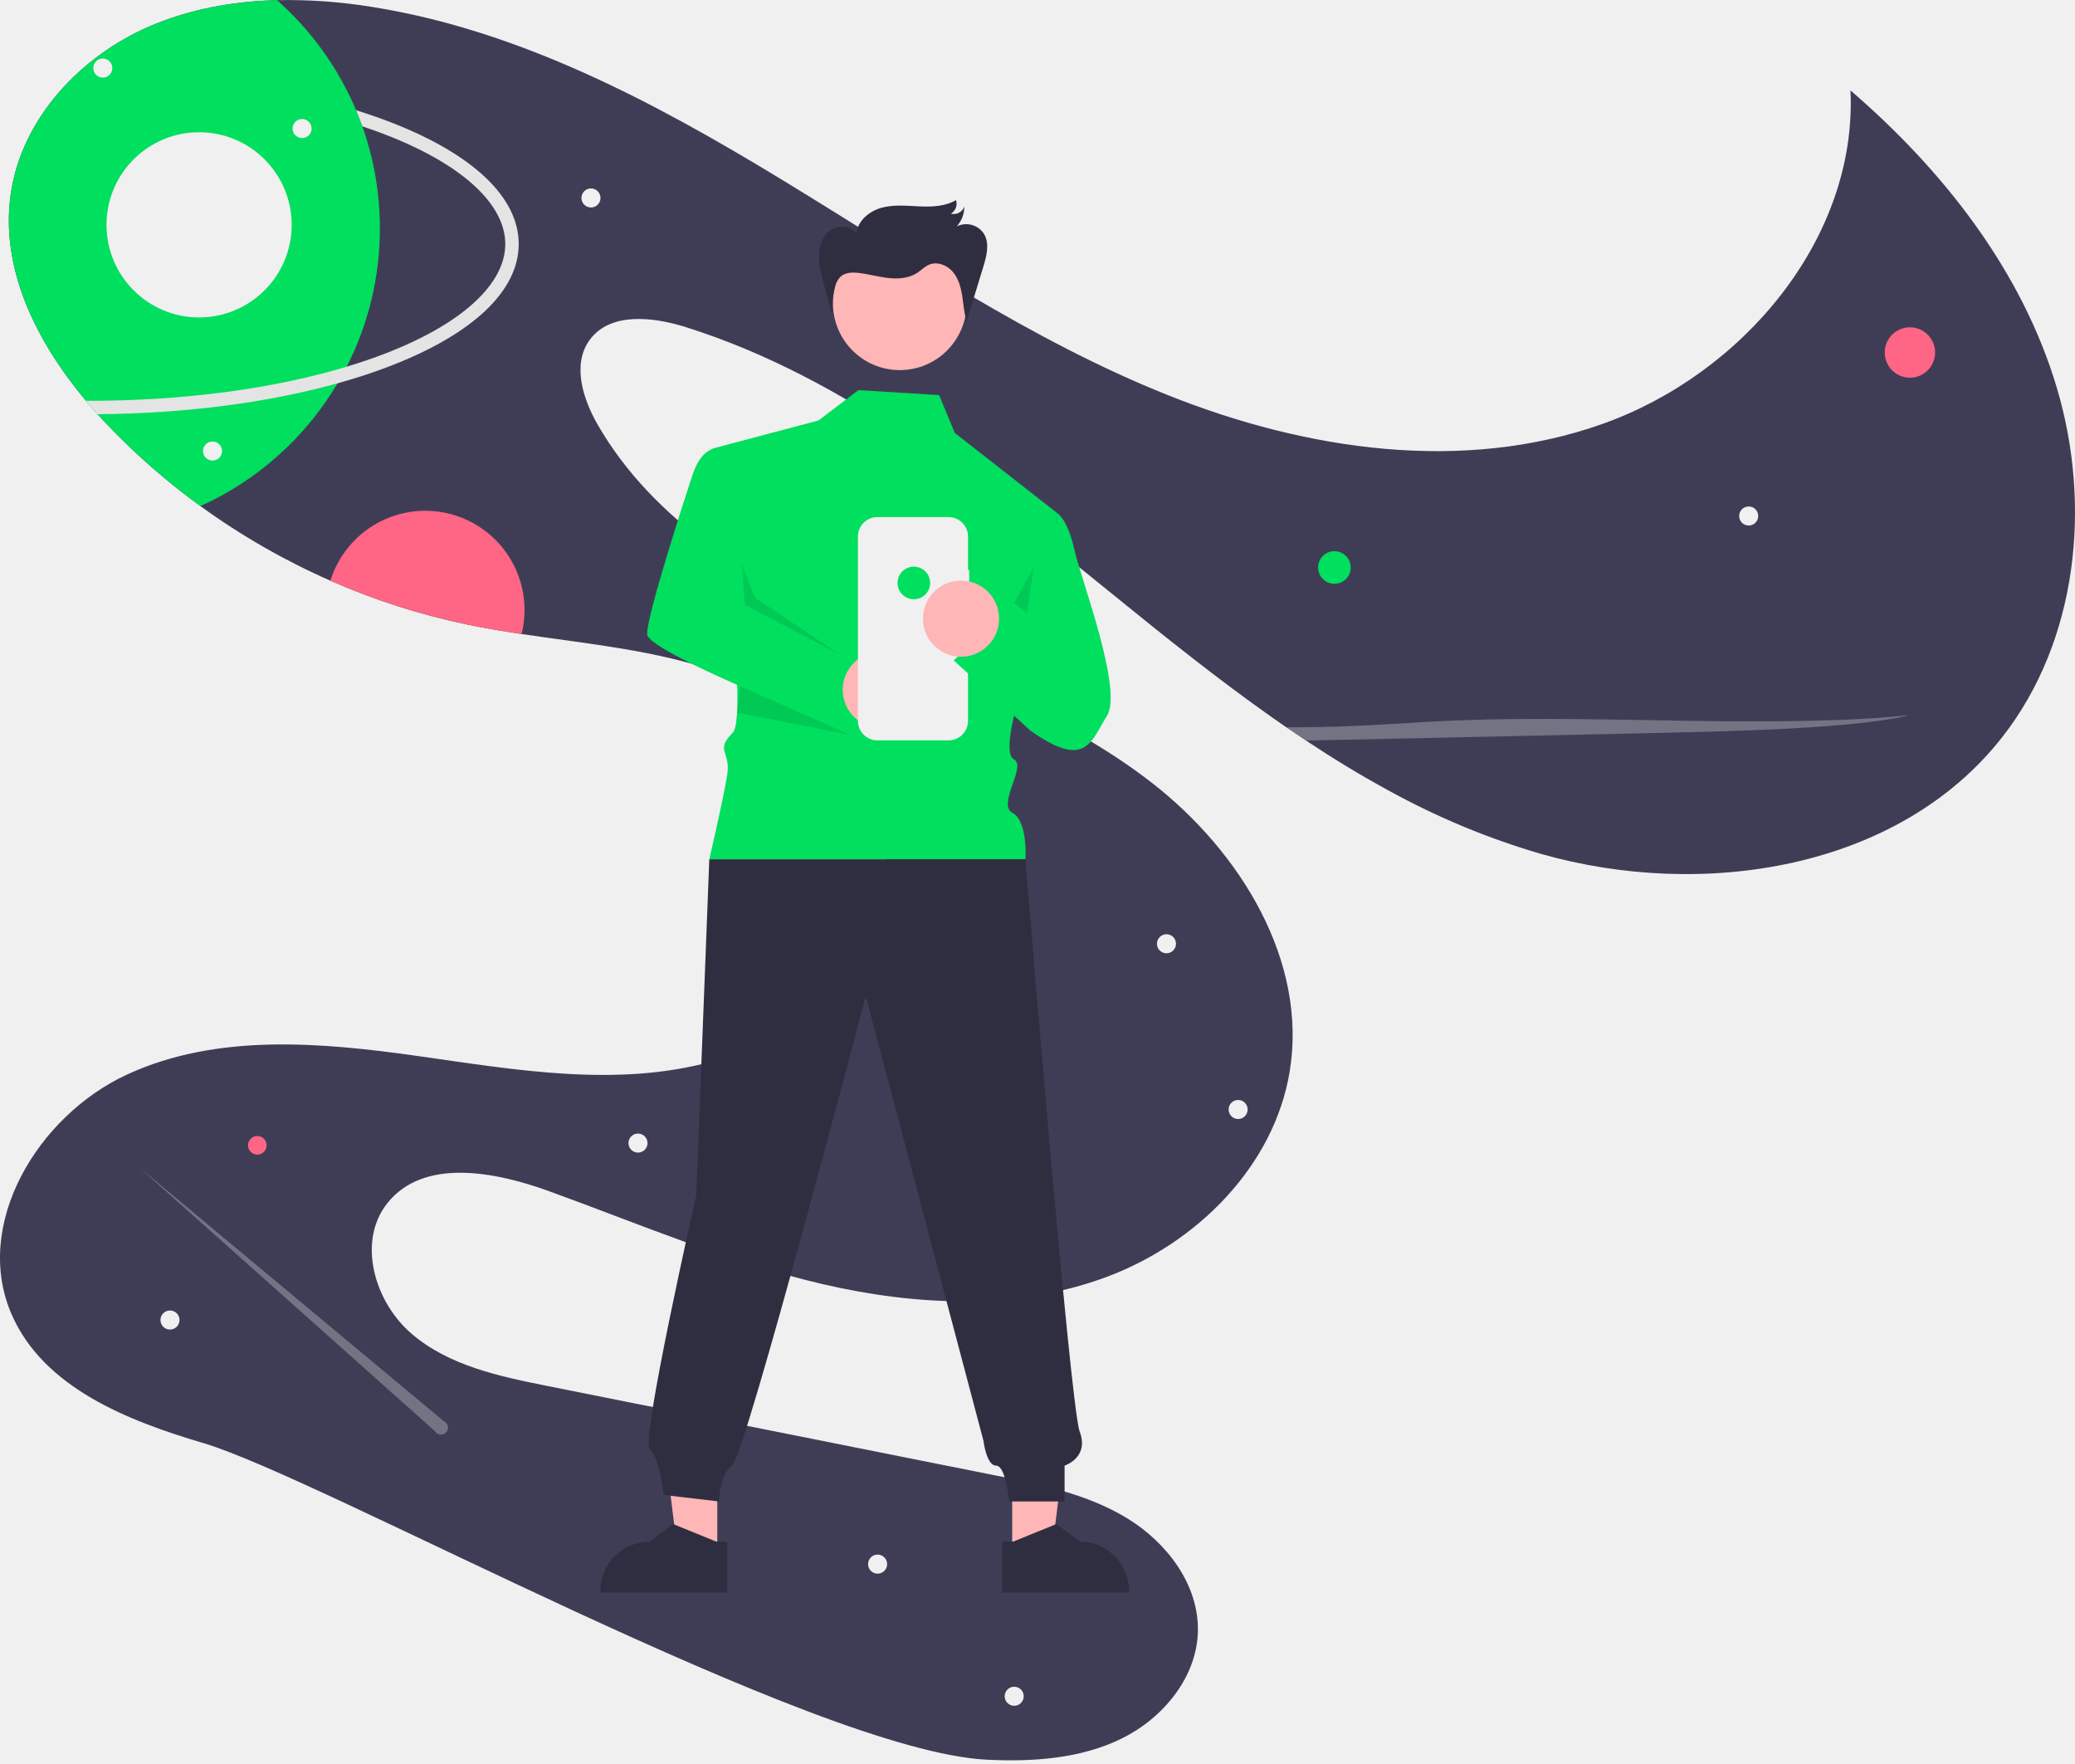
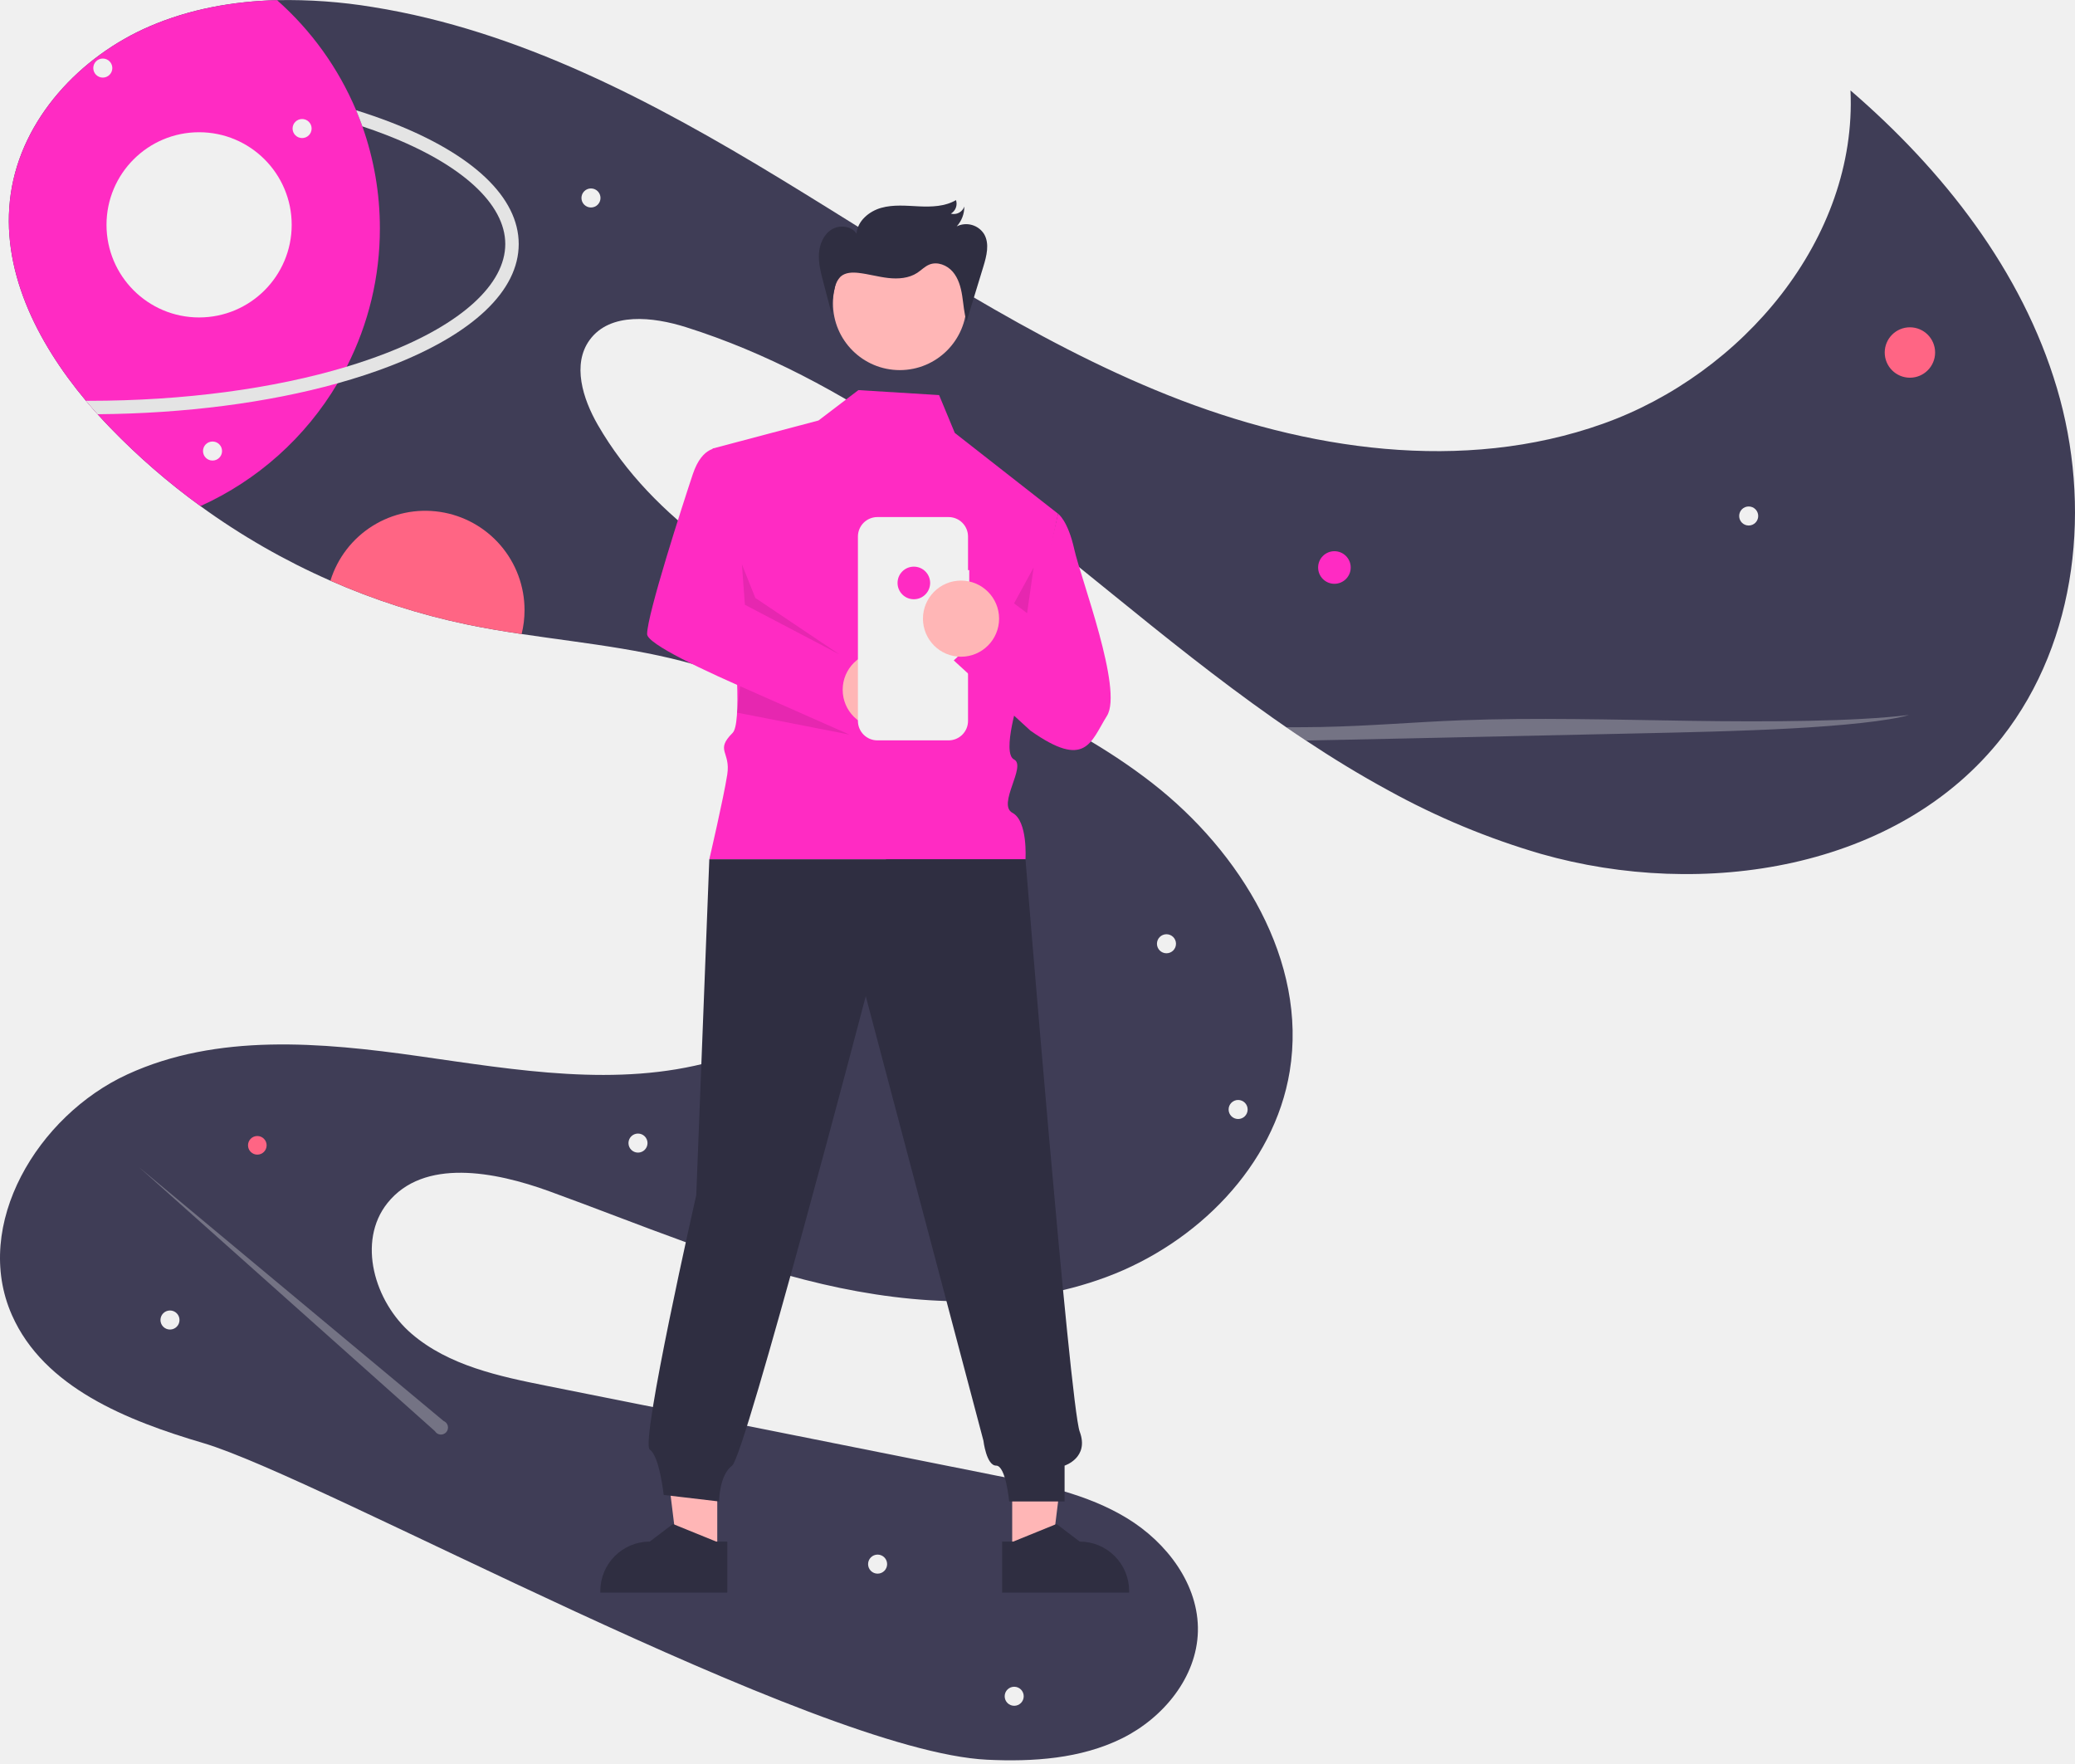
<svg xmlns="http://www.w3.org/2000/svg" width="300" height="255" viewBox="0 0 300 255" fill="none">
  <g clip-path="url(#clip0_13190_20)">
    <path d="M289.501 106.533C274.498 125.718 246.189 130.112 222.766 123.43C215.101 121.19 207.708 118.112 200.718 114.251C196.658 112.046 192.695 109.628 188.814 107.051C187.858 106.42 186.903 105.779 185.958 105.125C185.314 104.684 184.672 104.239 184.032 103.787C176.016 98.148 168.314 91.961 160.741 85.809C141.837 70.454 122.415 54.626 99.189 47.299C94.404 45.79 88.214 45.085 85.255 49.138C82.687 52.657 84.254 57.64 86.427 61.415C94.485 75.398 109.112 84.226 123.752 91.016C138.392 97.805 153.9 103.305 166.627 113.231C179.353 123.158 189.069 138.934 186.466 154.86C184.223 168.583 173.018 179.733 159.99 184.593C146.962 189.449 132.432 188.773 118.889 185.619C105.347 182.463 92.491 176.956 79.421 172.209C71.54 169.344 61.239 167.363 56.01 173.919C51.594 179.458 54.132 188.196 59.51 192.807C64.887 197.417 72.165 198.961 79.11 200.347C100.672 204.653 122.234 208.958 143.796 213.261C150.41 214.579 157.18 215.958 162.942 219.468C168.705 222.974 173.354 229.099 173.189 235.843C173.024 242.49 168.158 248.363 162.195 251.306C156.234 254.245 149.351 254.698 142.711 254.381C117.828 253.19 46.489 213.656 29.378 208.603C18.384 205.359 6.363 200.593 1.726 190.11C-4.046 177.059 5.453 161.27 18.419 155.31C31.382 149.346 46.411 150.667 60.539 152.674C74.668 154.681 89.263 157.236 103.016 153.422C116.769 149.608 129.369 137.176 128.013 122.97C126.831 110.609 115.697 101.295 103.98 97.189C94.809 93.975 85.051 93.1 75.416 91.653C72.742 91.255 70.077 90.808 67.439 90.258C60.681 88.842 54.09 86.726 47.771 83.945C41.14 81.032 34.84 77.416 28.98 73.16C24.306 69.771 19.938 65.978 15.926 61.826C15.314 61.191 14.709 60.543 14.11 59.88C13.54 59.246 12.977 58.598 12.427 57.938C5.265 49.381 -0.025 38.843 1.561 27.984C3.144 17.154 11.585 8.138 21.634 3.806C27.442 1.304 33.707 0.183 40.049 0.021C44.687 -0.071 49.323 0.263 53.899 1.019C75.076 4.405 94.482 14.694 112.809 25.834C131.134 36.975 148.992 49.203 168.912 57.144C188.833 65.089 211.509 68.453 231.717 61.269C251.926 54.088 268.528 34.495 267.541 13.072C280.944 24.614 292.334 39.121 297.378 56.073C302.422 73.025 300.395 92.599 289.501 106.533Z" fill="#3F3D56" />
-     <path d="M192.928 84.393C194.229 84.393 195.284 83.338 195.284 82.037C195.284 80.736 194.229 79.681 192.928 79.681C191.627 79.681 190.572 80.736 190.572 82.037C190.572 83.338 191.627 84.393 192.928 84.393Z" fill="#00DF5E" />
+     <path d="M192.928 84.393C194.229 84.393 195.284 83.338 195.284 82.037C195.284 80.736 194.229 79.681 192.928 79.681C191.627 79.681 190.572 80.736 190.572 82.037C190.572 83.338 191.627 84.393 192.928 84.393Z" fill="#FF2BC3" />
    <path d="M276.132 54.6C278.144 54.6 279.775 52.969 279.775 50.957C279.775 48.945 278.144 47.314 276.132 47.314C274.121 47.314 272.49 48.945 272.49 50.957C272.49 52.969 274.121 54.6 276.132 54.6Z" fill="#FF6584" />
    <path d="M37.203 166.911C37.946 166.911 38.549 166.309 38.549 165.565C38.549 164.822 37.946 164.219 37.203 164.219C36.459 164.219 35.857 164.822 35.857 165.565C35.857 166.309 36.459 166.911 37.203 166.911Z" fill="#FF6584" />
    <path d="M75.837 88.189C75.838 89.357 75.696 90.52 75.416 91.653C72.742 91.255 70.077 90.808 67.439 90.258C60.681 88.842 54.09 86.726 47.771 83.945C48.787 80.664 50.946 77.856 53.855 76.031C56.765 74.206 60.233 73.485 63.629 73.999C67.025 74.512 70.124 76.226 72.364 78.83C74.604 81.434 75.836 84.754 75.837 88.189Z" fill="#FF6584" />
    <path d="M252.822 75.967C253.582 75.967 254.199 75.351 254.199 74.591C254.199 73.83 253.582 73.214 252.822 73.214C252.062 73.214 251.446 73.83 251.446 74.591C251.446 75.351 252.062 75.967 252.822 75.967Z" fill="#F0F0F0" />
    <path d="M126.882 227.484C127.643 227.484 128.259 226.867 128.259 226.107C128.259 225.347 127.643 224.73 126.882 224.73C126.122 224.73 125.506 225.347 125.506 226.107C125.506 226.867 126.122 227.484 126.882 227.484Z" fill="#F0F0F0" />
    <path d="M146.631 246.585C147.391 246.585 148.008 245.969 148.008 245.208C148.008 244.448 147.391 243.832 146.631 243.832C145.871 243.832 145.255 244.448 145.255 245.208C145.255 245.969 145.871 246.585 146.631 246.585Z" fill="#F0F0F0" />
    <path d="M24.576 192.195C25.337 192.195 25.953 191.578 25.953 190.818C25.953 190.058 25.337 189.441 24.576 189.441C23.816 189.441 23.2 190.058 23.2 190.818C23.2 191.578 23.816 192.195 24.576 192.195Z" fill="#F0F0F0" />
    <path d="M92.241 166.618C93.001 166.618 93.617 166.002 93.617 165.242C93.617 164.481 93.001 163.865 92.241 163.865C91.48 163.865 90.864 164.481 90.864 165.242C90.864 166.002 91.48 166.618 92.241 166.618Z" fill="#F0F0F0" />
    <path d="M85.442 29.994C86.202 29.994 86.819 29.378 86.819 28.618C86.819 27.857 86.202 27.241 85.442 27.241C84.682 27.241 84.065 27.857 84.065 28.618C84.065 29.378 84.682 29.994 85.442 29.994Z" fill="#F0F0F0" />
    <path d="M168.646 137.804C169.407 137.804 170.023 137.188 170.023 136.427C170.023 135.667 169.407 135.051 168.646 135.051C167.886 135.051 167.27 135.667 167.27 136.427C167.27 137.188 167.886 137.804 168.646 137.804Z" fill="#F0F0F0" />
    <path d="M179.007 161.762C179.767 161.762 180.383 161.146 180.383 160.385C180.383 159.625 179.767 159.009 179.007 159.009C178.246 159.009 177.63 159.625 177.63 160.385C177.63 161.146 178.246 161.762 179.007 161.762Z" fill="#F0F0F0" />
-     <path d="M54.922 33.012C54.932 39.962 53.29 46.816 50.131 53.007C49.713 53.823 49.271 54.625 48.803 55.412C44.177 63.225 37.255 69.423 28.98 73.16C24.306 69.771 19.938 65.978 15.926 61.826C15.315 61.191 14.709 60.543 14.11 59.88C13.54 59.246 12.977 58.598 12.427 57.938C5.265 49.381 -0.025 38.843 1.561 27.984C3.145 17.154 11.585 8.138 21.634 3.806C27.442 1.304 33.707 0.183 40.049 0.021C45.008 4.401 48.918 9.841 51.487 15.937C51.811 16.704 52.109 17.482 52.391 18.268C54.071 23.002 54.927 27.989 54.922 33.012Z" fill="#00DF5E" />
+     <path d="M54.922 33.012C54.932 39.962 53.29 46.816 50.131 53.007C49.713 53.823 49.271 54.625 48.803 55.412C44.177 63.225 37.255 69.423 28.98 73.16C24.306 69.771 19.938 65.978 15.926 61.826C15.315 61.191 14.709 60.543 14.11 59.88C13.54 59.246 12.977 58.598 12.427 57.938C5.265 49.381 -0.025 38.843 1.561 27.984C3.145 17.154 11.585 8.138 21.634 3.806C27.442 1.304 33.707 0.183 40.049 0.021C45.008 4.401 48.918 9.841 51.487 15.937C51.811 16.704 52.109 17.482 52.391 18.268C54.071 23.002 54.927 27.989 54.922 33.012Z" fill="#FF2BC3" />
    <path d="M74.995 35.278C74.995 42.022 68.41 48.277 56.451 52.897C54.058 53.823 51.497 54.661 48.803 55.412C38.722 58.222 26.724 59.78 14.11 59.88C13.54 59.246 12.977 58.598 12.427 57.938C12.563 57.941 12.698 57.941 12.835 57.941C26.532 57.941 39.528 56.206 50.131 53.007C52.09 52.414 53.967 51.773 55.751 51.084C66.746 46.839 73.052 41.077 73.052 35.278C73.052 29.48 66.746 23.72 55.751 19.473C54.663 19.052 53.543 18.65 52.391 18.268C52.109 17.481 51.811 16.704 51.487 15.937C53.21 16.475 54.864 17.049 56.451 17.66C68.41 22.279 74.995 28.538 74.995 35.278Z" fill="#E4E4E4" />
    <path d="M14.864 11.217C15.624 11.217 16.24 10.6 16.24 9.84C16.24 9.08 15.624 8.463 14.864 8.463C14.104 8.463 13.487 9.08 13.487 9.84C13.487 10.6 14.104 11.217 14.864 11.217Z" fill="#F0F0F0" />
    <path d="M43.678 19.958C44.438 19.958 45.054 19.342 45.054 18.581C45.054 17.821 44.438 17.205 43.678 17.205C42.917 17.205 42.301 17.821 42.301 18.581C42.301 19.342 42.917 19.958 43.678 19.958Z" fill="#F0F0F0" />
    <path d="M28.785 45.889C36.178 45.889 42.172 39.896 42.172 32.503C42.172 25.11 36.178 19.116 28.785 19.116C21.392 19.116 15.399 25.11 15.399 32.503C15.399 39.896 21.392 45.889 28.785 45.889Z" fill="#F0F0F0" />
    <path opacity="0.3" d="M276.004 103.354C272.999 104.241 266.375 104.895 259.091 105.296C251.81 105.694 243.823 105.869 235.936 106.038C222.131 106.335 208.327 106.634 194.525 106.934C192.627 106.976 190.724 107.015 188.814 107.051C187.859 106.42 186.904 105.779 185.958 105.125C187.651 105.134 189.345 105.125 191.025 105.092C198.203 104.95 204.279 104.39 211.201 104.124C221.853 103.713 233.352 104.037 244.454 104.202C255.555 104.37 268.204 104.309 276.004 103.354Z" fill="#F0F0F0" />
    <path opacity="0.3" d="M64.13 205.411L20.125 168.752L62.875 206.879C62.958 207.018 63.073 207.136 63.21 207.222C63.348 207.308 63.504 207.361 63.665 207.375C63.827 207.388 63.989 207.364 64.139 207.302C64.29 207.241 64.423 207.144 64.528 207.021C64.633 206.898 64.708 206.751 64.745 206.593C64.783 206.435 64.782 206.271 64.743 206.114C64.704 205.956 64.628 205.81 64.522 205.688C64.415 205.566 64.281 205.471 64.13 205.411H64.13Z" fill="#F0F0F0" />
    <path d="M30.728 66.578C31.488 66.578 32.104 65.962 32.104 65.202C32.104 64.442 31.488 63.825 30.728 63.825C29.967 63.825 29.351 64.442 29.351 65.202C29.351 65.962 29.967 66.578 30.728 66.578Z" fill="#F0F0F0" />
    <path d="M146.342 224.709L152.036 224.708L154.745 202.746L146.341 202.746L146.342 224.709Z" fill="#FFB6B6" />
    <path d="M144.889 222.849L146.492 222.849L152.749 220.305L156.103 222.849H156.103C157.999 222.849 159.816 223.602 161.156 224.942C162.496 226.282 163.249 228.1 163.249 229.995V230.227L144.89 230.228L144.889 222.849Z" fill="#2F2E41" />
    <path d="M103.701 224.709L98.007 224.708L95.298 202.746L103.702 202.746L103.701 224.709Z" fill="#FFB6B6" />
    <path d="M105.153 230.228L86.793 230.227V229.995C86.793 228.1 87.546 226.282 88.886 224.942C90.227 223.602 92.044 222.849 93.939 222.849H93.94L97.293 220.305L103.551 222.849L105.153 222.849L105.153 230.228Z" fill="#2F2E41" />
-     <path d="M124.103 56.394L118.337 60.784L103.022 64.84C103.022 64.84 108.51 103.354 105.92 105.944C103.33 108.534 105.666 108.603 105.145 111.968C104.625 115.333 102.551 124.216 102.551 124.216H148.261C148.261 124.216 148.629 118.695 146.376 117.499C144.123 116.304 148.453 110.724 146.612 109.791C144.77 108.858 147.36 100.764 147.36 100.764L152.973 74.265L138.044 62.584L135.773 57.113L124.103 56.394Z" fill="#00DF5E" />
+     <path d="M124.103 56.394L118.337 60.784L103.022 64.84C103.022 64.84 108.51 103.354 105.92 105.944C103.33 108.534 105.666 108.603 105.145 111.968C104.625 115.333 102.551 124.216 102.551 124.216H148.261C148.261 124.216 148.629 118.695 146.376 117.499C144.123 116.304 148.453 110.724 146.612 109.791C144.77 108.858 147.36 100.764 147.36 100.764L152.973 74.265L138.044 62.584L135.773 57.113L124.103 56.394Z" fill="#FF2BC3" />
    <path d="M131.296 90.809C132.398 90.809 133.291 89.916 133.291 88.815C133.291 87.713 132.398 86.82 131.296 86.82C130.195 86.82 129.302 87.713 129.302 88.815C129.302 89.916 130.195 90.809 131.296 90.809Z" fill="#F2F2F2" />
    <path d="M102.551 124.216L100.666 172.753C100.666 172.753 92.527 208.602 93.941 209.545C95.355 210.487 95.954 216.107 95.954 216.107L103.965 217.049C103.965 217.049 103.965 213.279 105.85 211.866C107.735 210.452 125.17 144.008 125.17 144.008L142.18 208.25C142.18 208.25 142.606 211.866 144.02 211.866C145.433 211.866 145.905 217.049 145.905 217.049H153.916V211.866C153.916 211.866 157.515 210.724 156.102 206.955C154.688 203.185 148.261 124.216 148.261 124.216H102.551Z" fill="#2F2E41" />
    <path d="M130.09 53.502C135.425 53.502 139.75 49.176 139.75 43.841C139.75 38.506 135.425 34.181 130.09 34.181C124.754 34.181 120.429 38.506 120.429 43.841C120.429 49.176 124.754 53.502 130.09 53.502Z" fill="#FFB6B6" />
    <path opacity="0.1" d="M146.611 87.224L148.496 88.637L149.439 82.04L146.611 87.224Z" fill="black" />
-     <path d="M103.926 64.802C103.926 64.802 101.569 64.331 100.156 68.572C98.742 72.814 93.558 88.835 93.558 91.663C93.558 94.49 125.84 106.966 125.84 106.966L122.481 95.182L107.695 87.422L103.926 64.802Z" fill="#00DF5E" />
+     <path d="M103.926 64.802C103.926 64.802 101.569 64.331 100.156 68.572C98.742 72.814 93.558 88.835 93.558 91.663C93.558 94.49 125.84 106.966 125.84 106.966L122.481 95.182L107.695 87.422L103.926 64.802Z" fill="#FF2BC3" />
    <path d="M127.337 105.219C130.377 105.219 132.841 102.755 132.841 99.715C132.841 96.675 130.377 94.211 127.337 94.211C124.298 94.211 121.833 96.675 121.833 99.715C121.833 102.755 124.298 105.219 127.337 105.219Z" fill="#FFB6B6" />
    <path opacity="0.1" d="M107.265 81.585L107.696 87.422L121.368 94.598L109.207 86.441L107.265 81.585Z" fill="black" />
    <path d="M140.133 82.417H139.956V77.558C139.956 77.189 139.883 76.823 139.742 76.482C139.6 76.141 139.393 75.831 139.132 75.569C138.871 75.308 138.561 75.101 138.22 74.96C137.878 74.819 137.513 74.746 137.143 74.746H126.849C126.48 74.746 126.114 74.819 125.773 74.96C125.432 75.101 125.122 75.308 124.86 75.569C124.599 75.831 124.392 76.141 124.251 76.482C124.109 76.823 124.037 77.189 124.037 77.558V104.215C124.037 104.584 124.109 104.95 124.251 105.291C124.392 105.632 124.599 105.942 124.86 106.203C125.122 106.464 125.432 106.672 125.773 106.813C126.114 106.954 126.48 107.027 126.849 107.027H137.143C137.513 107.027 137.878 106.954 138.22 106.813C138.561 106.672 138.871 106.464 139.132 106.203C139.393 105.942 139.6 105.632 139.742 105.291C139.883 104.95 139.956 104.584 139.956 104.215V85.876H140.133V82.417Z" fill="#F0F0F0" />
-     <path d="M152.973 74.265C152.973 74.265 154.387 75.207 155.329 79.448C156.272 83.689 162.398 99.711 160.042 103.481C157.686 107.251 156.99 111.275 148.979 105.62L137.894 95.47L145.905 87.93L149.203 90.287L152.973 74.265Z" fill="#00DF5E" />
-     <path d="M132.122 86.626C133.423 86.626 134.478 85.572 134.478 84.27C134.478 82.969 133.423 81.914 132.122 81.914C130.821 81.914 129.766 82.969 129.766 84.27C129.766 85.572 130.821 86.626 132.122 86.626Z" fill="#00DF5E" />
+     <path d="M152.973 74.265C152.973 74.265 154.387 75.207 155.329 79.448C156.272 83.689 162.398 99.711 160.042 103.481C157.686 107.251 156.99 111.275 148.979 105.62L137.894 95.47L145.905 87.93L149.203 90.287L152.973 74.265Z" fill="#FF2BC3" />
+     <path d="M132.122 86.626C133.423 86.626 134.478 85.572 134.478 84.27C134.478 82.969 133.423 81.914 132.122 81.914C130.821 81.914 129.766 82.969 129.766 84.27C129.766 85.572 130.821 86.626 132.122 86.626Z" fill="#FF2BC3" />
    <path d="M138.943 94.936C141.982 94.936 144.447 92.472 144.447 89.432C144.447 86.393 141.982 83.928 138.943 83.928C135.903 83.928 133.439 86.393 133.439 89.432C133.439 92.472 135.903 94.936 138.943 94.936Z" fill="#FFB6B6" />
    <path opacity="0.1" d="M107.005 99.201L122.805 106.19L106.566 103.016L107.005 99.201Z" fill="black" />
    <path d="M120.343 45.766L119.017 40.718C118.671 39.401 118.322 38.057 118.4 36.698C118.477 35.338 119.054 33.935 120.2 33.199C121.345 32.462 123.094 32.636 123.831 33.781C123.971 31.953 125.634 30.546 127.399 30.048C129.164 29.55 131.038 29.747 132.869 29.831C134.701 29.915 136.635 29.856 138.216 28.927C138.336 29.289 138.329 29.681 138.194 30.037C138.059 30.393 137.805 30.692 137.475 30.883C137.868 30.99 138.287 30.944 138.647 30.754C139.008 30.564 139.282 30.244 139.416 29.859C139.428 30.918 139.037 31.942 138.321 32.723C139.004 32.385 139.787 32.312 140.52 32.52C141.253 32.727 141.882 33.2 142.286 33.846C143.093 35.245 142.641 37.001 142.169 38.546L139.746 46.472C139.378 45.267 139.309 43.995 139.112 42.751C138.916 41.506 138.566 40.236 137.745 39.281C136.923 38.326 135.528 37.772 134.361 38.247C133.706 38.513 133.207 39.053 132.616 39.44C131.403 40.235 129.86 40.349 128.419 40.187C126.978 40.025 125.574 39.615 124.133 39.451C123.231 39.348 122.224 39.376 121.543 39.977C121.075 40.463 120.766 41.08 120.657 41.746C120.335 43.075 120.209 44.442 120.282 45.807" fill="#2F2E41" />
  </g>
  <defs>
    <clipPath id="clip0_13190_20">
      <rect width="300" height="254.468" fill="white" />
    </clipPath>
  </defs>
</svg>
